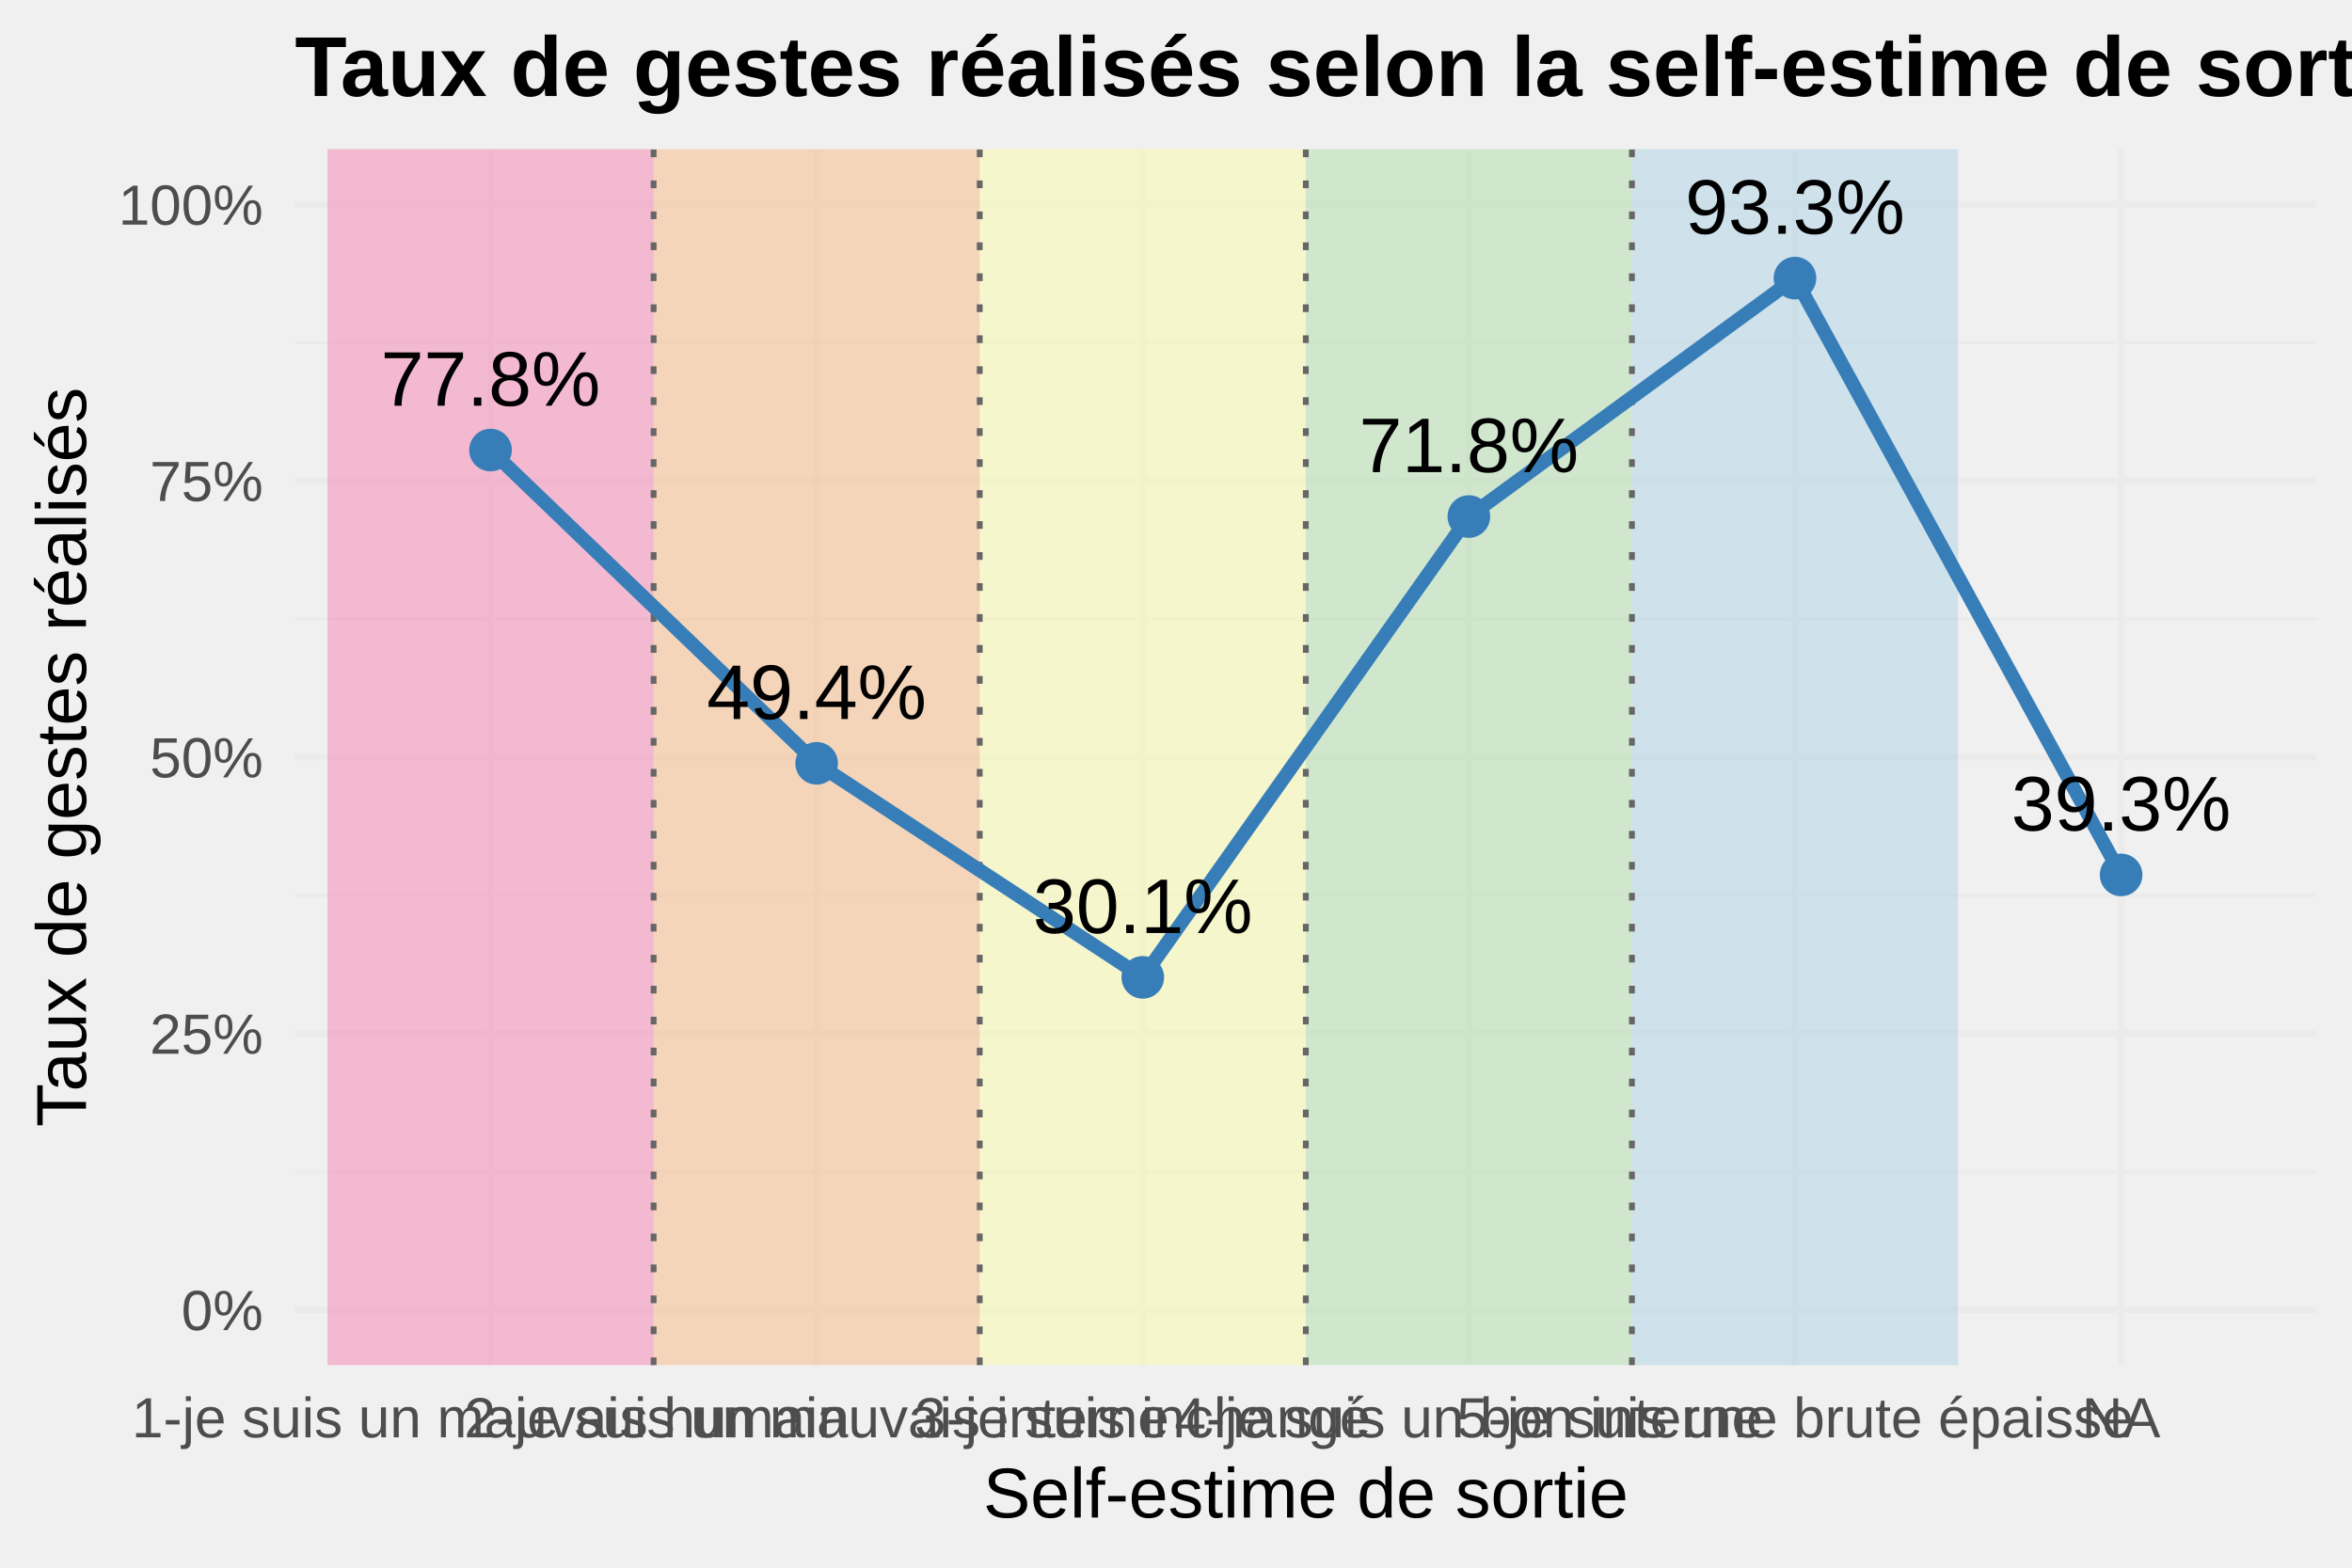
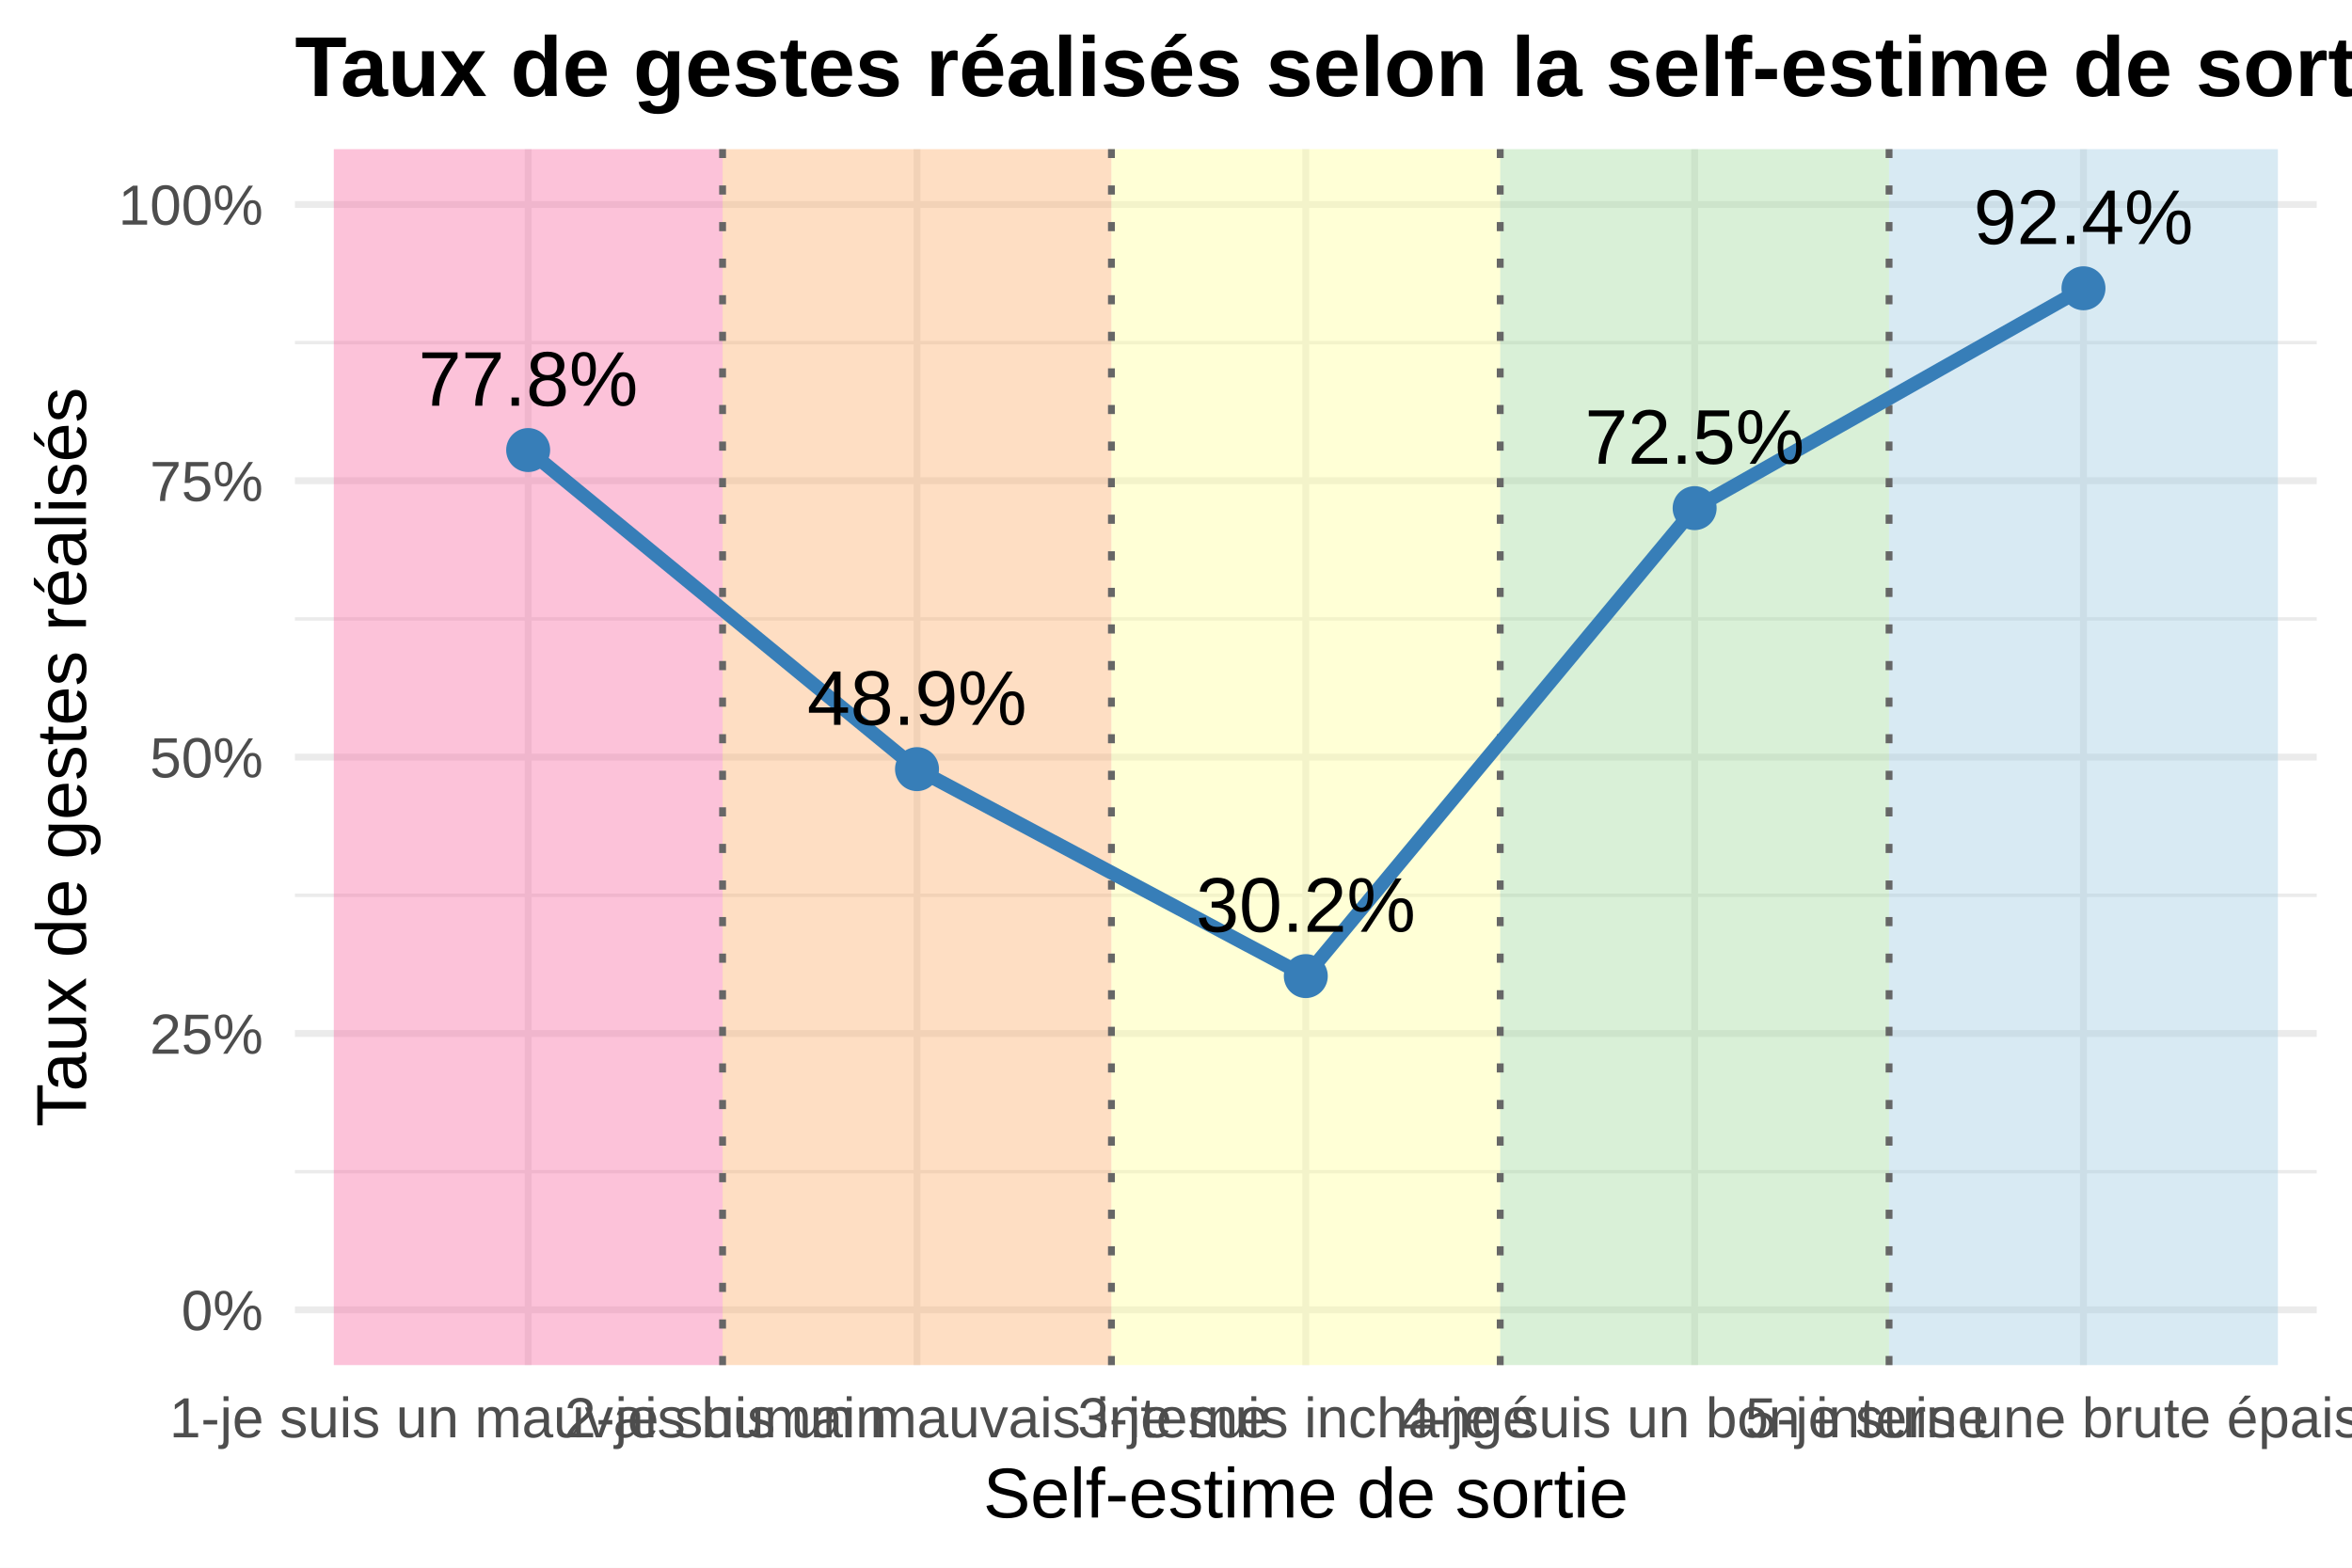
<svg xmlns="http://www.w3.org/2000/svg" width="432.00pt" height="288.00pt" viewBox="0 0 432.00 288.00">
  <g class="svglite">
    <defs>
      <style type="text/css">
    .svglite line, .svglite polyline, .svglite polygon, .svglite path, .svglite rect, .svglite circle {
      fill: none;
      stroke: #000000;
      stroke-linecap: round;
      stroke-linejoin: round;
      stroke-miterlimit: 10.00;
    }
    .svglite text {
      white-space: pre;
    }
    .svglite g.glyphgroup path {
      fill: inherit;
      stroke: none;
    }
  </style>
    </defs>
-     <rect width="100%" height="100%" style="stroke: none; fill: none;" />
+     <rect width="100%" height="100%" style="stroke: none; fill: #FFFFFF;" />
    <defs>
      <clipPath id="cpMC4wMHw0MzIuMDB8MC4wMHwyODguMDA=">
        <rect x="0.00" y="0.00" width="432.00" height="288.00" />
      </clipPath>
    </defs>
    <g clip-path="url(#cpMC4wMHw0MzIuMDB8MC4wMHwyODguMDA=)">
+       <rect x="-0" y="0.00" width="432.00" height="288.00" style="stroke-width: 1.26; stroke: none; fill: #FFFFFF;" />
      <polyline points="54.17,215.25 425.52,215.25 " style="stroke-width: 0.63; stroke: #EBEBEB; stroke-linecap: butt;" />
      <polyline points="54.17,164.48 425.52,164.48 " style="stroke-width: 0.63; stroke: #EBEBEB; stroke-linecap: butt;" />
      <polyline points="54.17,113.71 425.52,113.71 " style="stroke-width: 0.63; stroke: #EBEBEB; stroke-linecap: butt;" />
      <polyline points="54.17,62.94 425.52,62.94 " style="stroke-width: 0.63; stroke: #EBEBEB; stroke-linecap: butt;" />
      <polyline points="54.17,240.63 425.52,240.63 " style="stroke-width: 1.26; stroke: #EBEBEB; stroke-linecap: butt;" />
      <polyline points="54.17,189.86 425.52,189.86 " style="stroke-width: 1.26; stroke: #EBEBEB; stroke-linecap: butt;" />
      <polyline points="54.17,139.09 425.52,139.09 " style="stroke-width: 1.26; stroke: #EBEBEB; stroke-linecap: butt;" />
      <polyline points="54.17,88.32 425.52,88.32 " style="stroke-width: 1.26; stroke: #EBEBEB; stroke-linecap: butt;" />
      <polyline points="54.17,37.56 425.52,37.56 " style="stroke-width: 1.26; stroke: #EBEBEB; stroke-linecap: butt;" />
-       <polyline points="90.10,250.79 90.10,27.40 " style="stroke-width: 1.26; stroke: #EBEBEB; stroke-linecap: butt;" />
-       <polyline points="150.00,250.79 150.00,27.40 " style="stroke-width: 1.26; stroke: #EBEBEB; stroke-linecap: butt;" />
-       <polyline points="209.90,250.79 209.90,27.40 " style="stroke-width: 1.26; stroke: #EBEBEB; stroke-linecap: butt;" />
-       <polyline points="269.79,250.79 269.79,27.40 " style="stroke-width: 1.26; stroke: #EBEBEB; stroke-linecap: butt;" />
-       <polyline points="329.69,250.79 329.69,27.40 " style="stroke-width: 1.26; stroke: #EBEBEB; stroke-linecap: butt;" />
-       <polyline points="389.59,250.79 389.59,27.40 " style="stroke-width: 1.26; stroke: #EBEBEB; stroke-linecap: butt;" />
-       <rect x="60.16" y="27.40" width="59.90" height="223.38" style="stroke-width: 1.07; stroke: none; stroke-linecap: butt; stroke-linejoin: miter; fill: #F768A1; fill-opacity: 0.40;" />
-       <rect x="120.05" y="27.40" width="59.90" height="223.38" style="stroke-width: 1.07; stroke: none; stroke-linecap: butt; stroke-linejoin: miter; fill: #FDAE6B; fill-opacity: 0.40;" />
-       <rect x="179.95" y="27.40" width="59.90" height="223.38" style="stroke-width: 1.07; stroke: none; stroke-linecap: butt; stroke-linejoin: miter; fill: #FFFF99; fill-opacity: 0.40;" />
-       <rect x="239.84" y="27.40" width="59.90" height="223.38" style="stroke-width: 1.07; stroke: none; stroke-linecap: butt; stroke-linejoin: miter; fill: #A1D99B; fill-opacity: 0.40;" />
-       <rect x="299.74" y="27.40" width="59.90" height="223.38" style="stroke-width: 1.07; stroke: none; stroke-linecap: butt; stroke-linejoin: miter; fill: #9ECAE1; fill-opacity: 0.40;" />
-       <line x1="120.05" y1="250.79" x2="120.05" y2="27.40" style="stroke-width: 1.07; stroke: #666666; stroke-dasharray: 1.42,4.27; stroke-linecap: butt;" />
-       <line x1="179.95" y1="250.79" x2="179.95" y2="27.40" style="stroke-width: 1.07; stroke: #666666; stroke-dasharray: 1.42,4.27; stroke-linecap: butt;" />
-       <line x1="239.84" y1="250.79" x2="239.84" y2="27.40" style="stroke-width: 1.07; stroke: #666666; stroke-dasharray: 1.42,4.27; stroke-linecap: butt;" />
-       <line x1="299.74" y1="250.79" x2="299.74" y2="27.40" style="stroke-width: 1.07; stroke: #666666; stroke-dasharray: 1.42,4.27; stroke-linecap: butt;" />
-       <polyline points="90.10,82.68 150.00,140.23 209.90,179.55 269.79,94.89 329.69,51.09 389.59,160.73 " style="stroke-width: 2.56; stroke: #377EB8; stroke-linecap: butt;" />
-       <circle cx="90.10" cy="82.68" r="3.56" style="stroke-width: 0.71; stroke: #377EB8; fill: #377EB8;" />
-       <circle cx="150.00" cy="140.23" r="3.56" style="stroke-width: 0.71; stroke: #377EB8; fill: #377EB8;" />
-       <circle cx="209.90" cy="179.55" r="3.56" style="stroke-width: 0.71; stroke: #377EB8; fill: #377EB8;" />
-       <circle cx="269.79" cy="94.89" r="3.56" style="stroke-width: 0.71; stroke: #377EB8; fill: #377EB8;" />
-       <circle cx="329.69" cy="51.09" r="3.56" style="stroke-width: 0.71; stroke: #377EB8; fill: #377EB8;" />
-       <circle cx="389.59" cy="160.73" r="3.56" style="stroke-width: 0.71; stroke: #377EB8; fill: #377EB8;" />
-       <text x="90.10" y="74.54" text-anchor="middle" style="font-size: 14.23px; font-family: &quot;Arial&quot;;" textLength="40.31px" lengthAdjust="spacingAndGlyphs">77.8%</text>
-       <text x="150.00" y="132.09" text-anchor="middle" style="font-size: 14.23px; font-family: &quot;Arial&quot;;" textLength="40.31px" lengthAdjust="spacingAndGlyphs">49.4%</text>
-       <text x="209.90" y="171.41" text-anchor="middle" style="font-size: 14.23px; font-family: &quot;Arial&quot;;" textLength="40.31px" lengthAdjust="spacingAndGlyphs">30.1%</text>
-       <text x="269.79" y="86.74" text-anchor="middle" style="font-size: 14.23px; font-family: &quot;Arial&quot;;" textLength="40.31px" lengthAdjust="spacingAndGlyphs">71.8%</text>
-       <text x="329.69" y="42.95" text-anchor="middle" style="font-size: 14.23px; font-family: &quot;Arial&quot;;" textLength="40.31px" lengthAdjust="spacingAndGlyphs">93.3%</text>
-       <text x="389.59" y="152.58" text-anchor="middle" style="font-size: 14.23px; font-family: &quot;Arial&quot;;" textLength="40.31px" lengthAdjust="spacingAndGlyphs">39.3%</text>
+       <polyline points="97.01,250.79 97.01,27.40 " style="stroke-width: 1.26; stroke: #EBEBEB; stroke-linecap: butt;" />
+       <polyline points="168.43,250.79 168.43,27.40 " style="stroke-width: 1.26; stroke: #EBEBEB; stroke-linecap: butt;" />
+       <polyline points="239.84,250.79 239.84,27.40 " style="stroke-width: 1.26; stroke: #EBEBEB; stroke-linecap: butt;" />
+       <polyline points="311.26,250.79 311.26,27.40 " style="stroke-width: 1.26; stroke: #EBEBEB; stroke-linecap: butt;" />
+       <polyline points="382.68,250.79 382.68,27.40 " style="stroke-width: 1.26; stroke: #EBEBEB; stroke-linecap: butt;" />
+       <rect x="61.31" y="27.40" width="71.42" height="223.38" style="stroke-width: 1.26; stroke: none; stroke-linecap: butt; stroke-linejoin: miter; fill: #F768A1; fill-opacity: 0.40;" />
+       <rect x="132.72" y="27.40" width="71.42" height="223.38" style="stroke-width: 1.26; stroke: none; stroke-linecap: butt; stroke-linejoin: miter; fill: #FDAE6B; fill-opacity: 0.40;" />
+       <rect x="204.14" y="27.40" width="71.42" height="223.38" style="stroke-width: 1.26; stroke: none; stroke-linecap: butt; stroke-linejoin: miter; fill: #FFFF99; fill-opacity: 0.40;" />
+       <rect x="275.55" y="27.40" width="71.42" height="223.38" style="stroke-width: 1.26; stroke: none; stroke-linecap: butt; stroke-linejoin: miter; fill: #A1D99B; fill-opacity: 0.40;" />
+       <rect x="346.97" y="27.40" width="71.42" height="223.38" style="stroke-width: 1.26; stroke: none; stroke-linecap: butt; stroke-linejoin: miter; fill: #9ECAE1; fill-opacity: 0.40;" />
+       <line x1="132.72" y1="250.79" x2="132.72" y2="27.40" style="stroke-width: 1.26; stroke: #666666; stroke-dasharray: 1.68,5.04; stroke-linecap: butt;" />
+       <line x1="204.14" y1="250.79" x2="204.14" y2="27.40" style="stroke-width: 1.26; stroke: #666666; stroke-dasharray: 1.68,5.04; stroke-linecap: butt;" />
+       <line x1="275.55" y1="250.79" x2="275.55" y2="27.40" style="stroke-width: 1.26; stroke: #666666; stroke-dasharray: 1.68,5.04; stroke-linecap: butt;" />
+       <line x1="346.97" y1="250.79" x2="346.97" y2="27.40" style="stroke-width: 1.26; stroke: #666666; stroke-dasharray: 1.68,5.04; stroke-linecap: butt;" />
+       <polyline points="97.01,82.68 168.43,141.30 239.84,179.32 311.26,93.35 382.68,52.96 " style="stroke-width: 2.56; stroke: #377EB8; stroke-linecap: butt;" />
+       <circle cx="97.01" cy="82.68" r="3.62" style="stroke-width: 0.84; stroke: #377EB8; fill: #377EB8;" />
+       <circle cx="168.43" cy="141.30" r="3.62" style="stroke-width: 0.84; stroke: #377EB8; fill: #377EB8;" />
+       <circle cx="239.84" cy="179.32" r="3.62" style="stroke-width: 0.84; stroke: #377EB8; fill: #377EB8;" />
+       <circle cx="311.26" cy="93.35" r="3.62" style="stroke-width: 0.84; stroke: #377EB8; fill: #377EB8;" />
+       <circle cx="382.68" cy="52.96" r="3.62" style="stroke-width: 0.84; stroke: #377EB8; fill: #377EB8;" />
+       <text x="97.01" y="74.54" text-anchor="middle" style="font-size: 14.23px; font-family: &quot;Arial&quot;;" textLength="40.31px" lengthAdjust="spacingAndGlyphs">77.8%</text>
+       <text x="168.43" y="133.16" text-anchor="middle" style="font-size: 14.23px; font-family: &quot;Arial&quot;;" textLength="40.31px" lengthAdjust="spacingAndGlyphs">48.9%</text>
+       <text x="239.84" y="171.17" text-anchor="middle" style="font-size: 14.23px; font-family: &quot;Arial&quot;;" textLength="40.31px" lengthAdjust="spacingAndGlyphs">30.2%</text>
+       <text x="311.26" y="85.20" text-anchor="middle" style="font-size: 14.23px; font-family: &quot;Arial&quot;;" textLength="40.31px" lengthAdjust="spacingAndGlyphs">72.5%</text>
+       <text x="382.68" y="44.82" text-anchor="middle" style="font-size: 14.23px; font-family: &quot;Arial&quot;;" textLength="40.31px" lengthAdjust="spacingAndGlyphs">92.4%</text>
      <text x="48.34" y="244.35" text-anchor="end" style="font-size: 10.40px;fill: #4D4D4D; font-family: &quot;Arial&quot;;" textLength="15.02px" lengthAdjust="spacingAndGlyphs">0%</text>
      <text x="48.34" y="193.58" text-anchor="end" style="font-size: 10.40px;fill: #4D4D4D; font-family: &quot;Arial&quot;;" textLength="20.80px" lengthAdjust="spacingAndGlyphs">25%</text>
      <text x="48.34" y="142.81" text-anchor="end" style="font-size: 10.40px;fill: #4D4D4D; font-family: &quot;Arial&quot;;" textLength="20.80px" lengthAdjust="spacingAndGlyphs">50%</text>
      <text x="48.34" y="92.04" text-anchor="end" style="font-size: 10.40px;fill: #4D4D4D; font-family: &quot;Arial&quot;;" textLength="20.80px" lengthAdjust="spacingAndGlyphs">75%</text>
      <text x="48.34" y="41.27" text-anchor="end" style="font-size: 10.40px;fill: #4D4D4D; font-family: &quot;Arial&quot;;" textLength="26.58px" lengthAdjust="spacingAndGlyphs">100%</text>
-       <text x="90.10" y="264.05" text-anchor="middle" style="font-size: 10.40px;fill: #4D4D4D; font-family: &quot;Arial&quot;;" textLength="131.77px" lengthAdjust="spacingAndGlyphs">1-je suis un mauvais humain</text>
-       <text x="150.00" y="264.05" text-anchor="middle" style="font-size: 10.40px;fill: #4D4D4D; font-family: &quot;Arial&quot;;" textLength="129.45px" lengthAdjust="spacingAndGlyphs">2-je suis un mauvais interne</text>
-       <text x="209.90" y="264.05" text-anchor="middle" style="font-size: 10.40px;fill: #4D4D4D; font-family: &quot;Arial&quot;;" textLength="83.81px" lengthAdjust="spacingAndGlyphs">3-je suis inchangé</text>
-       <text x="269.79" y="264.05" text-anchor="middle" style="font-size: 10.40px;fill: #4D4D4D; font-family: &quot;Arial&quot;;" textLength="108.08px" lengthAdjust="spacingAndGlyphs">4-je suis un bon interne</text>
-       <text x="329.69" y="264.05" text-anchor="middle" style="font-size: 10.40px;fill: #4D4D4D; font-family: &quot;Arial&quot;;" textLength="124.27px" lengthAdjust="spacingAndGlyphs">5-je suis une brute épaisse</text>
-       <text x="389.59" y="264.05" text-anchor="middle" style="font-size: 10.40px;fill: #4D4D4D; font-family: &quot;Arial&quot;;" textLength="14.44px" lengthAdjust="spacingAndGlyphs">NA</text>
+       <text x="97.01" y="264.05" text-anchor="middle" style="font-size: 10.40px;fill: #4D4D4D; font-family: &quot;Arial&quot;;" textLength="131.77px" lengthAdjust="spacingAndGlyphs">1-je suis un mauvais humain</text>
+       <text x="168.43" y="264.05" text-anchor="middle" style="font-size: 10.40px;fill: #4D4D4D; font-family: &quot;Arial&quot;;" textLength="129.45px" lengthAdjust="spacingAndGlyphs">2-je suis un mauvais interne</text>
+       <text x="239.84" y="264.05" text-anchor="middle" style="font-size: 10.40px;fill: #4D4D4D; font-family: &quot;Arial&quot;;" textLength="83.81px" lengthAdjust="spacingAndGlyphs">3-je suis inchangé</text>
+       <text x="311.26" y="264.05" text-anchor="middle" style="font-size: 10.40px;fill: #4D4D4D; font-family: &quot;Arial&quot;;" textLength="108.08px" lengthAdjust="spacingAndGlyphs">4-je suis un bon interne</text>
+       <text x="382.68" y="264.05" text-anchor="middle" style="font-size: 10.40px;fill: #4D4D4D; font-family: &quot;Arial&quot;;" textLength="124.27px" lengthAdjust="spacingAndGlyphs">5-je suis une brute épaisse</text>
      <text x="239.84" y="278.79" text-anchor="middle" style="font-size: 13.00px; font-family: &quot;Arial&quot;;" textLength="118.52px" lengthAdjust="spacingAndGlyphs">Self-estime de sortie</text>
      <text transform="translate(15.79,139.09) rotate(-90)" text-anchor="middle" style="font-size: 13.00px; font-family: &quot;Arial&quot;;" textLength="135.89px" lengthAdjust="spacingAndGlyphs">Taux de gestes réalisés</text>
      <text x="54.17" y="17.64" style="font-size: 15.60px; font-weight: bold; font-family: &quot;Arial&quot;;" textLength="391.39px" lengthAdjust="spacingAndGlyphs">Taux de gestes réalisés selon la self-estime de sortie</text>
    </g>
  </g>
</svg>
